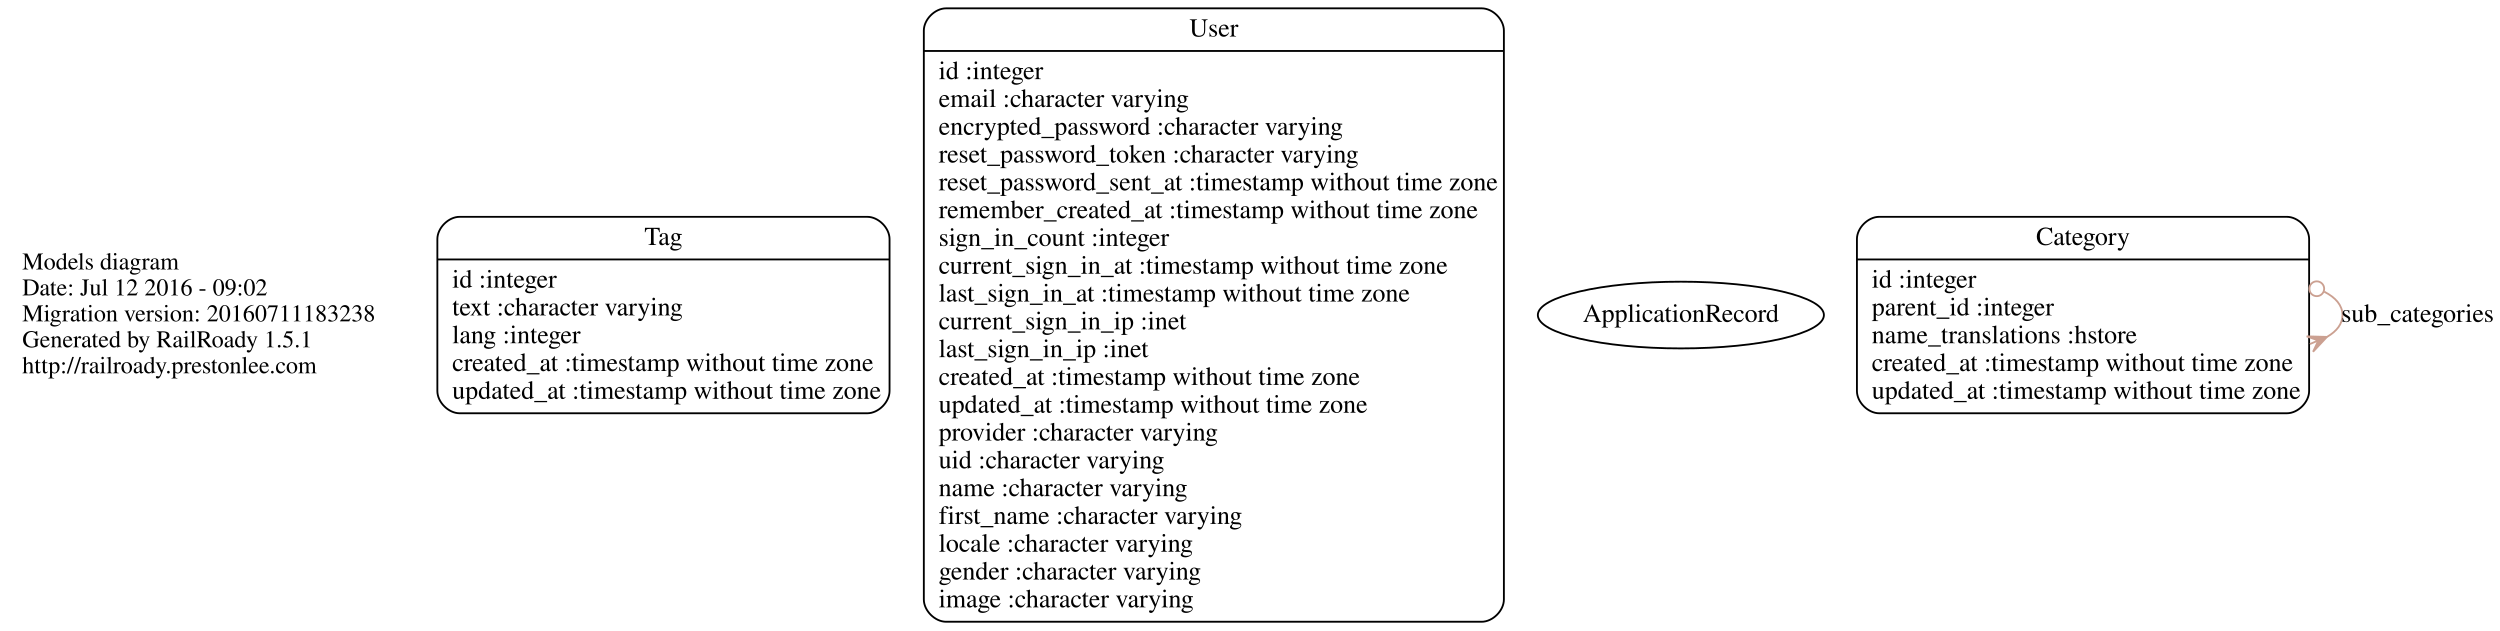
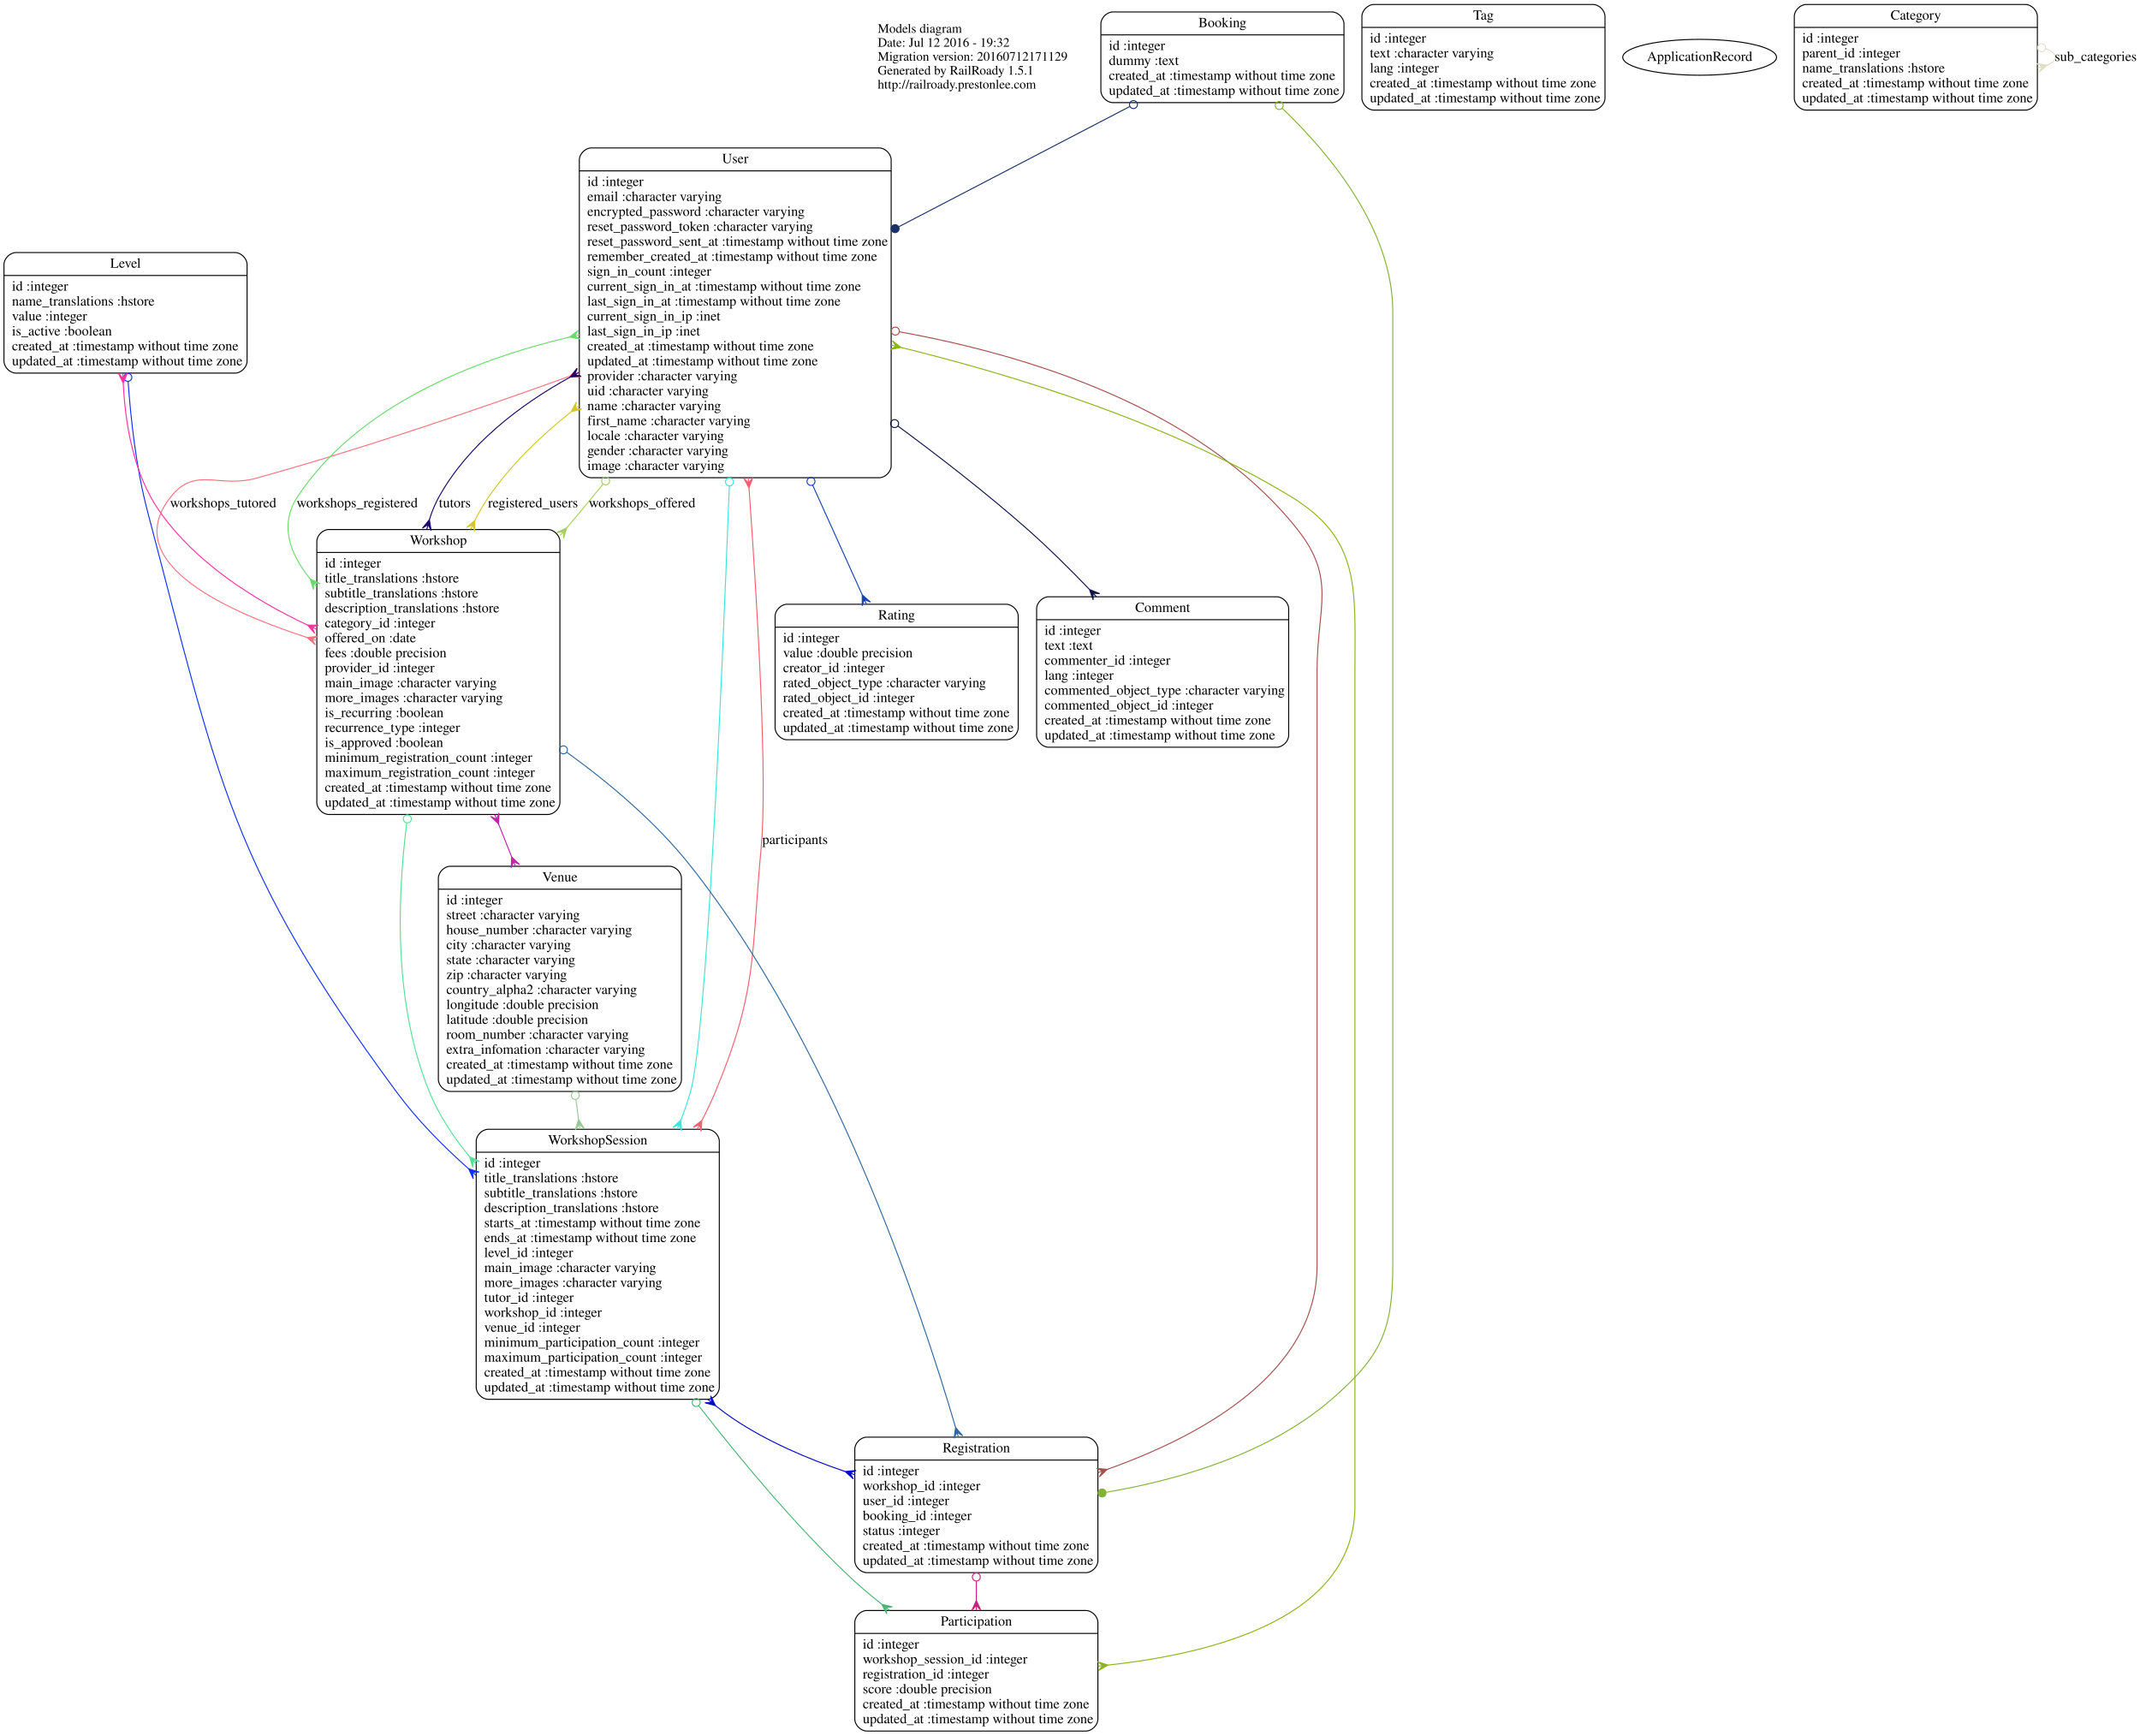
- <svg xmlns="http://www.w3.org/2000/svg" width="1349pt" height="340pt" viewBox="0.00 0.00 1349.00 340.00">
-   <g id="graph0" class="graph" transform="scale(1 1) rotate(0) translate(4 336)">
-     <polygon fill="none" stroke="none" points="-4,4 -4,-336 1345,-336 1345,4 -4,4" />
+ <svg xmlns="http://www.w3.org/2000/svg" width="2148pt" height="1742pt" viewBox="0.00 0.00 2148.00 1742.00">
+   <g id="graph0" class="graph" transform="scale(1 1) rotate(0) translate(4 1738)">
+     <polygon fill="none" stroke="none" points="-4,4 -4,-1738 2144,-1738 2144,4 -4,4" />
    <g id="node1" class="node">
-       <text text-anchor="start" x="8" y="-190.6" font-family="Times,serif" font-size="13.00">Models diagram</text>
-       <text text-anchor="start" x="8" y="-176.6" font-family="Times,serif" font-size="13.00">Date: Jul 12 2016 - 09:02</text>
-       <text text-anchor="start" x="8" y="-162.6" font-family="Times,serif" font-size="13.00">Migration version: 20160711183238</text>
-       <text text-anchor="start" x="8" y="-148.6" font-family="Times,serif" font-size="13.00">Generated by RailRoady 1.5.1</text>
-       <text text-anchor="start" x="8" y="-134.6" font-family="Times,serif" font-size="13.00">http://railroady.prestonlee.com</text>
+       <text text-anchor="start" x="877" y="-1705.1" font-family="Times,serif" font-size="13.00">Models diagram</text>
+       <text text-anchor="start" x="877" y="-1691.1" font-family="Times,serif" font-size="13.00">Date: Jul 12 2016 - 19:32</text>
+       <text text-anchor="start" x="877" y="-1677.1" font-family="Times,serif" font-size="13.00">Migration version: 20160712171129</text>
+       <text text-anchor="start" x="877" y="-1663.1" font-family="Times,serif" font-size="13.00">Generated by RailRoady 1.5.1</text>
+       <text text-anchor="start" x="877" y="-1649.1" font-family="Times,serif" font-size="13.00">http://railroady.prestonlee.com</text>
    </g>
    <g id="node2" class="node">
-       <path fill="none" stroke="black" d="M244,-113C244,-113 464,-113 464,-113 470,-113 476,-119 476,-125 476,-125 476,-207 476,-207 476,-213 470,-219 464,-219 464,-219 244,-219 244,-219 238,-219 232,-213 232,-207 232,-207 232,-125 232,-125 232,-119 238,-113 244,-113" />
-       <text text-anchor="middle" x="354" y="-203.8" font-family="Times,serif" font-size="14.00">Tag</text>
-       <polyline fill="none" stroke="black" points="232,-196 476,-196 " />
-       <text text-anchor="start" x="240" y="-180.8" font-family="Times,serif" font-size="14.00">id :integer</text>
-       <text text-anchor="start" x="240" y="-165.8" font-family="Times,serif" font-size="14.00">text :character varying</text>
-       <text text-anchor="start" x="240" y="-150.8" font-family="Times,serif" font-size="14.00">lang :integer</text>
-       <text text-anchor="start" x="240" y="-135.8" font-family="Times,serif" font-size="14.00">created_at :timestamp without time zone</text>
-       <text text-anchor="start" x="240" y="-120.8" font-family="Times,serif" font-size="14.00">updated_at :timestamp without time zone</text>
+       <path fill="none" stroke="black" d="M866,-159.5C866,-159.5 1086,-159.5 1086,-159.5 1092,-159.5 1098,-165.5 1098,-171.5 1098,-171.5 1098,-283.5 1098,-283.5 1098,-289.5 1092,-295.5 1086,-295.5 1086,-295.5 866,-295.5 866,-295.5 860,-295.5 854,-289.5 854,-283.5 854,-283.5 854,-171.5 854,-171.5 854,-165.5 860,-159.5 866,-159.5" />
+       <text text-anchor="middle" x="976" y="-280.3" font-family="Times,serif" font-size="14.00">Registration</text>
+       <polyline fill="none" stroke="black" points="854,-272.5 1098,-272.5 " />
+       <text text-anchor="start" x="862" y="-257.3" font-family="Times,serif" font-size="14.00">id :integer</text>
+       <text text-anchor="start" x="862" y="-242.3" font-family="Times,serif" font-size="14.00">workshop_id :integer</text>
+       <text text-anchor="start" x="862" y="-227.3" font-family="Times,serif" font-size="14.00">user_id :integer</text>
+       <text text-anchor="start" x="862" y="-212.3" font-family="Times,serif" font-size="14.00">booking_id :integer</text>
+       <text text-anchor="start" x="862" y="-197.3" font-family="Times,serif" font-size="14.00">status :integer</text>
+       <text text-anchor="start" x="862" y="-182.3" font-family="Times,serif" font-size="14.00">created_at :timestamp without time zone</text>
+       <text text-anchor="start" x="862" y="-167.3" font-family="Times,serif" font-size="14.00">updated_at :timestamp without time zone</text>
+     </g>
+     <g id="node6" class="node">
+       <path fill="none" stroke="black" d="M866,-0.5C866,-0.5 1086,-0.5 1086,-0.5 1092,-0.5 1098,-6.5 1098,-12.5 1098,-12.5 1098,-109.5 1098,-109.5 1098,-115.5 1092,-121.5 1086,-121.5 1086,-121.5 866,-121.5 866,-121.5 860,-121.5 854,-115.5 854,-109.5 854,-109.5 854,-12.5 854,-12.5 854,-6.5 860,-0.5 866,-0.5" />
+       <text text-anchor="middle" x="976" y="-106.3" font-family="Times,serif" font-size="14.00">Participation</text>
+       <polyline fill="none" stroke="black" points="854,-98.5 1098,-98.5 " />
+       <text text-anchor="start" x="862" y="-83.3" font-family="Times,serif" font-size="14.00">id :integer</text>
+       <text text-anchor="start" x="862" y="-68.3" font-family="Times,serif" font-size="14.00">workshop_session_id :integer</text>
+       <text text-anchor="start" x="862" y="-53.3" font-family="Times,serif" font-size="14.00">registration_id :integer</text>
+       <text text-anchor="start" x="862" y="-38.3" font-family="Times,serif" font-size="14.00">score :double precision</text>
+       <text text-anchor="start" x="862" y="-23.3" font-family="Times,serif" font-size="14.00">created_at :timestamp without time zone</text>
+       <text text-anchor="start" x="862" y="-8.3" font-family="Times,serif" font-size="14.00">updated_at :timestamp without time zone</text>
+     </g>
+     <g id="edge1" class="edge">
+       <path fill="none" stroke="#c4247b" d="M976,-150.91C976,-144.619 976,-138.276 976,-132.028" />
+       <ellipse fill="none" stroke="#c4247b" cx="976" cy="-155.117" rx="4" ry="4" />
+       <polygon fill="#c4247b" stroke="#c4247b" points="976,-131.632 980.5,-121.632 976,-126.632 976,-121.632 976,-121.632 976,-121.632 976,-126.632 971.5,-121.632 976,-131.632 976,-131.632" />
    </g>
    <g id="node3" class="node">
-       <path fill="none" stroke="black" d="M506.5,-0.5C506.5,-0.5 795.5,-0.5 795.5,-0.5 801.5,-0.5 807.5,-6.5 807.5,-12.5 807.5,-12.5 807.5,-319.5 807.5,-319.5 807.5,-325.5 801.5,-331.5 795.5,-331.5 795.5,-331.5 506.5,-331.5 506.5,-331.5 500.5,-331.5 494.5,-325.5 494.5,-319.5 494.5,-319.5 494.5,-12.5 494.5,-12.5 494.5,-6.5 500.5,-0.5 506.5,-0.5" />
-       <text text-anchor="middle" x="651" y="-316.3" font-family="Times,serif" font-size="14.00">User</text>
-       <polyline fill="none" stroke="black" points="494.5,-308.5 807.5,-308.5 " />
-       <text text-anchor="start" x="502.5" y="-293.3" font-family="Times,serif" font-size="14.00">id :integer</text>
-       <text text-anchor="start" x="502.5" y="-278.3" font-family="Times,serif" font-size="14.00">email :character varying</text>
-       <text text-anchor="start" x="502.5" y="-263.3" font-family="Times,serif" font-size="14.00">encrypted_password :character varying</text>
-       <text text-anchor="start" x="502.5" y="-248.3" font-family="Times,serif" font-size="14.00">reset_password_token :character varying</text>
-       <text text-anchor="start" x="502.5" y="-233.3" font-family="Times,serif" font-size="14.00">reset_password_sent_at :timestamp without time zone</text>
-       <text text-anchor="start" x="502.5" y="-218.3" font-family="Times,serif" font-size="14.00">remember_created_at :timestamp without time zone</text>
-       <text text-anchor="start" x="502.5" y="-203.3" font-family="Times,serif" font-size="14.00">sign_in_count :integer</text>
-       <text text-anchor="start" x="502.5" y="-188.3" font-family="Times,serif" font-size="14.00">current_sign_in_at :timestamp without time zone</text>
-       <text text-anchor="start" x="502.5" y="-173.3" font-family="Times,serif" font-size="14.00">last_sign_in_at :timestamp without time zone</text>
-       <text text-anchor="start" x="502.5" y="-158.3" font-family="Times,serif" font-size="14.00">current_sign_in_ip :inet</text>
-       <text text-anchor="start" x="502.5" y="-143.3" font-family="Times,serif" font-size="14.00">last_sign_in_ip :inet</text>
-       <text text-anchor="start" x="502.5" y="-128.3" font-family="Times,serif" font-size="14.00">created_at :timestamp without time zone</text>
-       <text text-anchor="start" x="502.5" y="-113.3" font-family="Times,serif" font-size="14.00">updated_at :timestamp without time zone</text>
-       <text text-anchor="start" x="502.5" y="-98.3" font-family="Times,serif" font-size="14.00">provider :character varying</text>
-       <text text-anchor="start" x="502.5" y="-83.3" font-family="Times,serif" font-size="14.00">uid :character varying</text>
-       <text text-anchor="start" x="502.5" y="-68.3" font-family="Times,serif" font-size="14.00">name :character varying</text>
-       <text text-anchor="start" x="502.5" y="-53.3" font-family="Times,serif" font-size="14.00">first_name :character varying</text>
-       <text text-anchor="start" x="502.5" y="-38.3" font-family="Times,serif" font-size="14.00">locale :character varying</text>
-       <text text-anchor="start" x="502.5" y="-23.3" font-family="Times,serif" font-size="14.00">gender :character varying</text>
-       <text text-anchor="start" x="502.5" y="-8.3" font-family="Times,serif" font-size="14.00">image :character varying</text>
+       <path fill="none" stroke="black" d="M12,-1363.5C12,-1363.5 232,-1363.5 232,-1363.5 238,-1363.5 244,-1369.5 244,-1375.5 244,-1375.5 244,-1472.5 244,-1472.5 244,-1478.5 238,-1484.5 232,-1484.5 232,-1484.5 12,-1484.5 12,-1484.5 6,-1484.5 0,-1478.5 0,-1472.5 0,-1472.5 0,-1375.5 0,-1375.5 0,-1369.5 6,-1363.5 12,-1363.5" />
+       <text text-anchor="middle" x="122" y="-1469.3" font-family="Times,serif" font-size="14.00">Level</text>
+       <polyline fill="none" stroke="black" points="0,-1461.5 244,-1461.5 " />
+       <text text-anchor="start" x="8" y="-1446.3" font-family="Times,serif" font-size="14.00">id :integer</text>
+       <text text-anchor="start" x="8" y="-1431.3" font-family="Times,serif" font-size="14.00">name_translations :hstore</text>
+       <text text-anchor="start" x="8" y="-1416.3" font-family="Times,serif" font-size="14.00">value :integer</text>
+       <text text-anchor="start" x="8" y="-1401.3" font-family="Times,serif" font-size="14.00">is_active :boolean</text>
+       <text text-anchor="start" x="8" y="-1386.3" font-family="Times,serif" font-size="14.00">created_at :timestamp without time zone</text>
+       <text text-anchor="start" x="8" y="-1371.3" font-family="Times,serif" font-size="14.00">updated_at :timestamp without time zone</text>
+     </g>
+     <g id="node8" class="node">
+       <path fill="none" stroke="black" d="M486,-333.5C486,-333.5 706,-333.5 706,-333.5 712,-333.5 718,-339.5 718,-345.5 718,-345.5 718,-592.5 718,-592.5 718,-598.5 712,-604.5 706,-604.5 706,-604.5 486,-604.5 486,-604.5 480,-604.5 474,-598.5 474,-592.5 474,-592.5 474,-345.5 474,-345.5 474,-339.5 480,-333.5 486,-333.5" />
+       <text text-anchor="middle" x="596" y="-589.3" font-family="Times,serif" font-size="14.00">WorkshopSession</text>
+       <polyline fill="none" stroke="black" points="474,-581.5 718,-581.5 " />
+       <text text-anchor="start" x="482" y="-566.3" font-family="Times,serif" font-size="14.00">id :integer</text>
+       <text text-anchor="start" x="482" y="-551.3" font-family="Times,serif" font-size="14.00">title_translations :hstore</text>
+       <text text-anchor="start" x="482" y="-536.3" font-family="Times,serif" font-size="14.00">subtitle_translations :hstore</text>
+       <text text-anchor="start" x="482" y="-521.3" font-family="Times,serif" font-size="14.00">description_translations :hstore</text>
+       <text text-anchor="start" x="482" y="-506.3" font-family="Times,serif" font-size="14.00">starts_at :timestamp without time zone</text>
+       <text text-anchor="start" x="482" y="-491.3" font-family="Times,serif" font-size="14.00">ends_at :timestamp without time zone</text>
+       <text text-anchor="start" x="482" y="-476.3" font-family="Times,serif" font-size="14.00">level_id :integer</text>
+       <text text-anchor="start" x="482" y="-461.3" font-family="Times,serif" font-size="14.00">main_image :character varying</text>
+       <text text-anchor="start" x="482" y="-446.3" font-family="Times,serif" font-size="14.00">more_images :character varying</text>
+       <text text-anchor="start" x="482" y="-431.3" font-family="Times,serif" font-size="14.00">tutor_id :integer</text>
+       <text text-anchor="start" x="482" y="-416.3" font-family="Times,serif" font-size="14.00">workshop_id :integer</text>
+       <text text-anchor="start" x="482" y="-401.3" font-family="Times,serif" font-size="14.00">venue_id :integer</text>
+       <text text-anchor="start" x="482" y="-386.3" font-family="Times,serif" font-size="14.00">minimum_participation_count :integer</text>
+       <text text-anchor="start" x="482" y="-371.3" font-family="Times,serif" font-size="14.00">maximum_participation_count :integer</text>
+       <text text-anchor="start" x="482" y="-356.3" font-family="Times,serif" font-size="14.00">created_at :timestamp without time zone</text>
+       <text text-anchor="start" x="482" y="-341.3" font-family="Times,serif" font-size="14.00">updated_at :timestamp without time zone</text>
+     </g>
+     <g id="edge2" class="edge">
+       <path fill="none" stroke="#102ff7" d="M124.598,-1355.17C127.299,-1316.51 132.801,-1267.46 144,-1225 215.9,-952.393 226.705,-868.928 394,-642 414.399,-614.33 440.072,-588.175 466.211,-565.003" />
+       <ellipse fill="none" stroke="#102ff7" cx="124.327" cy="-1359.26" rx="4" ry="4" />
+       <polygon fill="#102ff7" stroke="#102ff7" points="466.431,-564.811 476.922,-561.618 470.195,-561.52 473.96,-558.23 473.96,-558.23 473.96,-558.23 470.195,-561.52 470.999,-554.842 466.431,-564.811 466.431,-564.811" />
+     </g>
+     <g id="node11" class="node">
+       <path fill="none" stroke="black" d="M326,-920.5C326,-920.5 546,-920.5 546,-920.5 552,-920.5 558,-926.5 558,-932.5 558,-932.5 558,-1194.5 558,-1194.5 558,-1200.5 552,-1206.5 546,-1206.5 546,-1206.5 326,-1206.5 326,-1206.5 320,-1206.5 314,-1200.5 314,-1194.5 314,-1194.5 314,-932.5 314,-932.5 314,-926.5 320,-920.5 326,-920.5" />
+       <text text-anchor="middle" x="436" y="-1191.3" font-family="Times,serif" font-size="14.00">Workshop</text>
+       <polyline fill="none" stroke="black" points="314,-1183.5 558,-1183.5 " />
+       <text text-anchor="start" x="322" y="-1168.3" font-family="Times,serif" font-size="14.00">id :integer</text>
+       <text text-anchor="start" x="322" y="-1153.3" font-family="Times,serif" font-size="14.00">title_translations :hstore</text>
+       <text text-anchor="start" x="322" y="-1138.3" font-family="Times,serif" font-size="14.00">subtitle_translations :hstore</text>
+       <text text-anchor="start" x="322" y="-1123.3" font-family="Times,serif" font-size="14.00">description_translations :hstore</text>
+       <text text-anchor="start" x="322" y="-1108.3" font-family="Times,serif" font-size="14.00">category_id :integer</text>
+       <text text-anchor="start" x="322" y="-1093.3" font-family="Times,serif" font-size="14.00">offered_on :date</text>
+       <text text-anchor="start" x="322" y="-1078.3" font-family="Times,serif" font-size="14.00">fees :double precision</text>
+       <text text-anchor="start" x="322" y="-1063.3" font-family="Times,serif" font-size="14.00">provider_id :integer</text>
+       <text text-anchor="start" x="322" y="-1048.3" font-family="Times,serif" font-size="14.00">main_image :character varying</text>
+       <text text-anchor="start" x="322" y="-1033.3" font-family="Times,serif" font-size="14.00">more_images :character varying</text>
+       <text text-anchor="start" x="322" y="-1018.3" font-family="Times,serif" font-size="14.00">is_recurring :boolean</text>
+       <text text-anchor="start" x="322" y="-1003.3" font-family="Times,serif" font-size="14.00">recurrence_type :integer</text>
+       <text text-anchor="start" x="322" y="-988.3" font-family="Times,serif" font-size="14.00">is_approved :boolean</text>
+       <text text-anchor="start" x="322" y="-973.3" font-family="Times,serif" font-size="14.00">minimum_registration_count :integer</text>
+       <text text-anchor="start" x="322" y="-958.3" font-family="Times,serif" font-size="14.00">maximum_registration_count :integer</text>
+       <text text-anchor="start" x="322" y="-943.3" font-family="Times,serif" font-size="14.00">created_at :timestamp without time zone</text>
+       <text text-anchor="start" x="322" y="-928.3" font-family="Times,serif" font-size="14.00">updated_at :timestamp without time zone</text>
+     </g>
+     <g id="edge3" class="edge">
+       <path fill="none" stroke="#fb31a1" d="M119.72,-1353.31C121.659,-1312.63 130.022,-1262.15 156,-1225 192.042,-1173.45 250.314,-1136.25 304.39,-1110.73" />
+       <polygon fill="#fb31a1" stroke="#fb31a1" points="119.716,-1353.44 114.862,-1363.27 119.538,-1358.43 119.359,-1363.43 119.359,-1363.43 119.359,-1363.43 119.538,-1358.43 123.856,-1363.59 119.716,-1353.44 119.716,-1353.44" />
+       <polygon fill="#fb31a1" stroke="#fb31a1" points="304.65,-1110.61 315.615,-1110.5 309.189,-1108.51 313.728,-1106.41 313.728,-1106.41 313.728,-1106.41 309.189,-1108.51 311.841,-1102.33 304.65,-1110.61 304.65,-1110.61" />
    </g>
    <g id="node4" class="node">
-       <ellipse fill="none" stroke="black" cx="903" cy="-166" rx="77.187" ry="18" />
-       <text text-anchor="middle" x="903" y="-162.3" font-family="Times,serif" font-size="14.00">ApplicationRecord</text>
+       <path fill="none" stroke="black" d="M1113,-1635C1113,-1635 1333,-1635 1333,-1635 1339,-1635 1345,-1641 1345,-1647 1345,-1647 1345,-1714 1345,-1714 1345,-1720 1339,-1726 1333,-1726 1333,-1726 1113,-1726 1113,-1726 1107,-1726 1101,-1720 1101,-1714 1101,-1714 1101,-1647 1101,-1647 1101,-1641 1107,-1635 1113,-1635" />
+       <text text-anchor="middle" x="1223" y="-1710.8" font-family="Times,serif" font-size="14.00">Booking</text>
+       <polyline fill="none" stroke="black" points="1101,-1703 1345,-1703 " />
+       <text text-anchor="start" x="1109" y="-1687.8" font-family="Times,serif" font-size="14.00">id :integer</text>
+       <text text-anchor="start" x="1109" y="-1672.8" font-family="Times,serif" font-size="14.00">dummy :text</text>
+       <text text-anchor="start" x="1109" y="-1657.8" font-family="Times,serif" font-size="14.00">created_at :timestamp without time zone</text>
+       <text text-anchor="start" x="1109" y="-1642.8" font-family="Times,serif" font-size="14.00">updated_at :timestamp without time zone</text>
+     </g>
+     <g id="edge4" class="edge">
+       <path fill="none" stroke="#82b333" d="M1283.05,-1629.3C1332.32,-1582.18 1394,-1506.84 1394,-1425 1394,-1425 1394,-1425 1394,-468 1394,-401.975 1381.95,-376.182 1332,-333 1269.35,-278.838 1179.84,-252.721 1106.25,-240.14" />
+       <ellipse fill="none" stroke="#82b333" cx="1280.02" cy="-1632.16" rx="4" ry="4" />
+       <ellipse fill="#82b333" stroke="#82b333" cx="1102.22" cy="-239.472" rx="4" ry="4" />
+     </g>
+     <g id="node7" class="node">
+       <path fill="none" stroke="black" d="M589.5,-1258.5C589.5,-1258.5 878.5,-1258.5 878.5,-1258.5 884.5,-1258.5 890.5,-1264.5 890.5,-1270.5 890.5,-1270.5 890.5,-1577.5 890.5,-1577.5 890.5,-1583.5 884.5,-1589.5 878.5,-1589.5 878.5,-1589.5 589.5,-1589.5 589.5,-1589.5 583.5,-1589.5 577.5,-1583.5 577.5,-1577.5 577.5,-1577.5 577.5,-1270.5 577.5,-1270.5 577.5,-1264.5 583.5,-1258.5 589.5,-1258.5" />
+       <text text-anchor="middle" x="734" y="-1574.3" font-family="Times,serif" font-size="14.00">User</text>
+       <polyline fill="none" stroke="black" points="577.5,-1566.5 890.5,-1566.5 " />
+       <text text-anchor="start" x="585.5" y="-1551.3" font-family="Times,serif" font-size="14.00">id :integer</text>
+       <text text-anchor="start" x="585.5" y="-1536.3" font-family="Times,serif" font-size="14.00">email :character varying</text>
+       <text text-anchor="start" x="585.5" y="-1521.3" font-family="Times,serif" font-size="14.00">encrypted_password :character varying</text>
+       <text text-anchor="start" x="585.5" y="-1506.3" font-family="Times,serif" font-size="14.00">reset_password_token :character varying</text>
+       <text text-anchor="start" x="585.5" y="-1491.3" font-family="Times,serif" font-size="14.00">reset_password_sent_at :timestamp without time zone</text>
+       <text text-anchor="start" x="585.5" y="-1476.3" font-family="Times,serif" font-size="14.00">remember_created_at :timestamp without time zone</text>
+       <text text-anchor="start" x="585.5" y="-1461.3" font-family="Times,serif" font-size="14.00">sign_in_count :integer</text>
+       <text text-anchor="start" x="585.5" y="-1446.3" font-family="Times,serif" font-size="14.00">current_sign_in_at :timestamp without time zone</text>
+       <text text-anchor="start" x="585.5" y="-1431.3" font-family="Times,serif" font-size="14.00">last_sign_in_at :timestamp without time zone</text>
+       <text text-anchor="start" x="585.5" y="-1416.3" font-family="Times,serif" font-size="14.00">current_sign_in_ip :inet</text>
+       <text text-anchor="start" x="585.5" y="-1401.3" font-family="Times,serif" font-size="14.00">last_sign_in_ip :inet</text>
+       <text text-anchor="start" x="585.5" y="-1386.3" font-family="Times,serif" font-size="14.00">created_at :timestamp without time zone</text>
+       <text text-anchor="start" x="585.5" y="-1371.3" font-family="Times,serif" font-size="14.00">updated_at :timestamp without time zone</text>
+       <text text-anchor="start" x="585.5" y="-1356.3" font-family="Times,serif" font-size="14.00">provider :character varying</text>
+       <text text-anchor="start" x="585.5" y="-1341.3" font-family="Times,serif" font-size="14.00">uid :character varying</text>
+       <text text-anchor="start" x="585.5" y="-1326.3" font-family="Times,serif" font-size="14.00">name :character varying</text>
+       <text text-anchor="start" x="585.5" y="-1311.3" font-family="Times,serif" font-size="14.00">first_name :character varying</text>
+       <text text-anchor="start" x="585.5" y="-1296.3" font-family="Times,serif" font-size="14.00">locale :character varying</text>
+       <text text-anchor="start" x="585.5" y="-1281.3" font-family="Times,serif" font-size="14.00">gender :character varying</text>
+       <text text-anchor="start" x="585.5" y="-1266.3" font-family="Times,serif" font-size="14.00">image :character varying</text>
+     </g>
+     <g id="edge5" class="edge">
+       <path fill="none" stroke="#193169" d="M1129.99,-1631.09C1064.66,-1597.09 975.501,-1550.69 898.328,-1510.52" />
+       <ellipse fill="none" stroke="#193169" cx="1133.71" cy="-1633.03" rx="4" ry="4" />
+       <ellipse fill="#193169" stroke="#193169" cx="894.447" cy="-1508.5" rx="4" ry="4" />
    </g>
    <g id="node5" class="node">
-       <path fill="none" stroke="black" d="M1010,-113C1010,-113 1230,-113 1230,-113 1236,-113 1242,-119 1242,-125 1242,-125 1242,-207 1242,-207 1242,-213 1236,-219 1230,-219 1230,-219 1010,-219 1010,-219 1004,-219 998,-213 998,-207 998,-207 998,-125 998,-125 998,-119 1004,-113 1010,-113" />
-       <text text-anchor="middle" x="1120" y="-203.8" font-family="Times,serif" font-size="14.00">Category</text>
-       <polyline fill="none" stroke="black" points="998,-196 1242,-196 " />
-       <text text-anchor="start" x="1006" y="-180.8" font-family="Times,serif" font-size="14.00">id :integer</text>
-       <text text-anchor="start" x="1006" y="-165.8" font-family="Times,serif" font-size="14.00">parent_id :integer</text>
-       <text text-anchor="start" x="1006" y="-150.8" font-family="Times,serif" font-size="14.00">name_translations :hstore</text>
-       <text text-anchor="start" x="1006" y="-135.8" font-family="Times,serif" font-size="14.00">created_at :timestamp without time zone</text>
-       <text text-anchor="start" x="1006" y="-120.8" font-family="Times,serif" font-size="14.00">updated_at :timestamp without time zone</text>
-     </g>
-     <g id="edge1" class="edge">
-       <path fill="none" stroke="#cba091" d="M1250.12,-178.621C1256.34,-175.452 1260,-171.245 1260,-166 1260,-161.201 1256.94,-157.271 1251.65,-154.21" />
-       <ellipse fill="none" stroke="#cba091" cx="1246.12" cy="-180.19" rx="4" ry="4" />
-       <polygon fill="#cba091" stroke="#cba091" points="1251.63,-154.202 1244.13,-146.195 1247.01,-152.275 1242.4,-150.348 1242.4,-150.348 1242.4,-150.348 1247.01,-152.275 1240.67,-154.5 1251.63,-154.202 1251.63,-154.202" />
-       <text text-anchor="middle" x="1300.5" y="-162.3" font-family="Times,serif" font-size="14.00">sub_categories</text>
+       <path fill="none" stroke="black" d="M1375,-1627.5C1375,-1627.5 1595,-1627.5 1595,-1627.5 1601,-1627.5 1607,-1633.5 1607,-1639.5 1607,-1639.5 1607,-1721.5 1607,-1721.5 1607,-1727.5 1601,-1733.5 1595,-1733.5 1595,-1733.5 1375,-1733.5 1375,-1733.5 1369,-1733.5 1363,-1727.5 1363,-1721.5 1363,-1721.5 1363,-1639.5 1363,-1639.5 1363,-1633.5 1369,-1627.5 1375,-1627.5" />
+       <text text-anchor="middle" x="1485" y="-1718.3" font-family="Times,serif" font-size="14.00">Tag</text>
+       <polyline fill="none" stroke="black" points="1363,-1710.5 1607,-1710.5 " />
+       <text text-anchor="start" x="1371" y="-1695.3" font-family="Times,serif" font-size="14.00">id :integer</text>
+       <text text-anchor="start" x="1371" y="-1680.3" font-family="Times,serif" font-size="14.00">text :character varying</text>
+       <text text-anchor="start" x="1371" y="-1665.3" font-family="Times,serif" font-size="14.00">lang :integer</text>
+       <text text-anchor="start" x="1371" y="-1650.3" font-family="Times,serif" font-size="14.00">created_at :timestamp without time zone</text>
+       <text text-anchor="start" x="1371" y="-1635.3" font-family="Times,serif" font-size="14.00">updated_at :timestamp without time zone</text>
+     </g>
+     <g id="edge11" class="edge">
+       <path fill="none" stroke="#a54f4c" d="M898.778,-1404.95C1027.9,-1381.66 1201.35,-1328.44 1298,-1207 1337.83,-1156.96 1318,-1128.45 1318,-1064.5 1318,-1064.5 1318,-1064.5 1318,-468 1318,-360.845 1203.96,-297.583 1107.59,-263.252" />
+       <ellipse fill="none" stroke="#a54f4c" cx="894.666" cy="-1405.67" rx="4" ry="4" />
+       <polygon fill="#a54f4c" stroke="#a54f4c" points="1107.46,-263.209 1099.5,-255.668 1102.74,-261.564 1098.02,-259.918 1098.02,-259.918 1098.02,-259.918 1102.74,-261.564 1096.54,-264.167 1107.46,-263.209 1107.46,-263.209" />
+     </g>
+     <g id="edge13" class="edge">
+       <path fill="none" stroke="#8bb417" d="M900.648,-1389.19C1015.97,-1360.93 1169.87,-1313.26 1291,-1240 1362.17,-1196.95 1356,-1147.68 1356,-1064.5 1356,-1064.5 1356,-1064.5 1356,-226.5 1356,-115.571 1217.94,-78.603 1108.25,-66.737" />
+       <polygon fill="#8bb417" stroke="#8bb417" points="900.382,-1389.26 889.603,-1387.24 895.523,-1390.44 890.664,-1391.61 890.664,-1391.61 890.664,-1391.61 895.523,-1390.44 891.725,-1395.99 900.382,-1389.26 900.382,-1389.26" />
+       <polygon fill="#8bb417" stroke="#8bb417" points="1108.01,-66.713 1098.52,-61.221 1103.04,-66.206 1098.06,-65.698 1098.06,-65.698 1098.06,-65.698 1103.04,-66.206 1097.61,-70.175 1108.01,-66.713 1108.01,-66.713" />
+     </g>
+     <g id="edge9" class="edge">
+       <path fill="none" stroke="#3ce5d9" d="M728.024,-1250.12C720.063,-1037.81 705.101,-698.717 689,-642 686.385,-632.79 683.218,-623.522 679.652,-614.32" />
+       <ellipse fill="none" stroke="#3ce5d9" cx="728.178" cy="-1254.25" rx="4" ry="4" />
+       <polygon fill="#3ce5d9" stroke="#3ce5d9" points="679.536,-614.034 679.97,-603.077 677.667,-609.397 675.797,-604.759 675.797,-604.759 675.797,-604.759 677.667,-609.397 671.623,-606.442 679.536,-614.034 679.536,-614.034" />
+     </g>
+     <g id="node10" class="node">
+       <path fill="none" stroke="black" d="M786,-995.5C786,-995.5 1006,-995.5 1006,-995.5 1012,-995.5 1018,-1001.5 1018,-1007.5 1018,-1007.5 1018,-1119.5 1018,-1119.5 1018,-1125.5 1012,-1131.5 1006,-1131.5 1006,-1131.5 786,-1131.5 786,-1131.5 780,-1131.5 774,-1125.5 774,-1119.5 774,-1119.5 774,-1007.5 774,-1007.5 774,-1001.5 780,-995.5 786,-995.5" />
+       <text text-anchor="middle" x="896" y="-1116.3" font-family="Times,serif" font-size="14.00">Rating</text>
+       <polyline fill="none" stroke="black" points="774,-1108.5 1018,-1108.5 " />
+       <text text-anchor="start" x="782" y="-1093.3" font-family="Times,serif" font-size="14.00">id :integer</text>
+       <text text-anchor="start" x="782" y="-1078.3" font-family="Times,serif" font-size="14.00">value :double precision</text>
+       <text text-anchor="start" x="782" y="-1063.3" font-family="Times,serif" font-size="14.00">creator_id :integer</text>
+       <text text-anchor="start" x="782" y="-1048.3" font-family="Times,serif" font-size="14.00">rated_object_type :character varying</text>
+       <text text-anchor="start" x="782" y="-1033.3" font-family="Times,serif" font-size="14.00">rated_object_id :integer</text>
+       <text text-anchor="start" x="782" y="-1018.3" font-family="Times,serif" font-size="14.00">created_at :timestamp without time zone</text>
+       <text text-anchor="start" x="782" y="-1003.3" font-family="Times,serif" font-size="14.00">updated_at :timestamp without time zone</text>
+     </g>
+     <g id="edge6" class="edge">
+       <path fill="none" stroke="#1641b1" d="M811.682,-1251.09C829.112,-1212.52 846.746,-1173.5 861.351,-1141.18" />
+       <ellipse fill="none" stroke="#1641b1" cx="810.009" cy="-1254.79" rx="4" ry="4" />
+       <polygon fill="#1641b1" stroke="#1641b1" points="861.466,-1140.92 869.685,-1133.66 863.525,-1136.37 865.584,-1131.81 865.584,-1131.81 865.584,-1131.81 863.525,-1136.37 861.483,-1129.96 861.466,-1140.92 861.466,-1140.92" />
+     </g>
+     <g id="edge8" class="edge">
+       <path fill="none" stroke="#a6d05c" d="M601.268,-1252.02C593.791,-1242.83 586.334,-1233.78 579,-1225 574.394,-1219.49 569.672,-1213.9 564.878,-1208.27" />
+       <ellipse fill="none" stroke="#a6d05c" cx="603.925" cy="-1255.29" rx="4" ry="4" />
+       <polygon fill="#a6d05c" stroke="#a6d05c" points="564.799,-1208.18 561.719,-1197.65 561.549,-1204.38 558.299,-1200.58 558.299,-1200.58 558.299,-1200.58 561.549,-1204.38 554.879,-1203.5 564.799,-1208.18 564.799,-1208.18" />
+       <text text-anchor="middle" x="640.5" y="-1228.8" font-family="Times,serif" font-size="14.00">workshops_offered</text>
+     </g>
+     <g id="edge10" class="edge">
+       <path fill="none" stroke="#fb717e" d="M567.702,-1360.36C475.774,-1327.16 359.021,-1287.29 253,-1258 215.779,-1247.72 192.313,-1270 168,-1240 116.424,-1176.36 212.909,-1127.85 304.156,-1098.14" />
+       <polygon fill="#fb717e" stroke="#fb717e" points="567.964,-1360.46 575.835,-1368.09 572.665,-1362.16 577.367,-1363.86 577.367,-1363.86 577.367,-1363.86 572.665,-1362.16 578.899,-1359.63 567.964,-1360.46 567.964,-1360.46" />
+       <polygon fill="#fb717e" stroke="#fb717e" points="304.291,-1098.09 315.185,-1099.34 309.054,-1096.57 313.817,-1095.05 313.817,-1095.05 313.817,-1095.05 309.054,-1096.57 312.448,-1090.77 304.291,-1098.09 304.291,-1098.09" />
+       <text text-anchor="middle" x="220" y="-1228.8" font-family="Times,serif" font-size="14.00">workshops_tutored</text>
+     </g>
+     <g id="edge12" class="edge">
+       <path fill="none" stroke="#68db6d" d="M567.531,-1399.67C470.434,-1376.58 355.493,-1330.76 295,-1240 276.355,-1212.03 286.155,-1183.04 307.39,-1156.88" />
+       <polygon fill="#68db6d" stroke="#68db6d" points="567.726,-1399.72 576.454,-1406.35 572.598,-1400.84 577.469,-1401.97 577.469,-1401.97 577.469,-1401.97 572.598,-1400.84 578.484,-1397.59 567.726,-1399.72 567.726,-1399.72" />
+       <polygon fill="#68db6d" stroke="#68db6d" points="307.466,-1156.79 317.405,-1152.16 310.732,-1153 313.997,-1149.22 313.997,-1149.22 313.997,-1149.22 310.732,-1153 310.589,-1146.28 307.466,-1156.79 307.466,-1156.79" />
+       <text text-anchor="middle" x="354.5" y="-1228.8" font-family="Times,serif" font-size="14.00">workshops_registered</text>
+     </g>
+     <g id="node13" class="node">
+       <path fill="none" stroke="black" d="M1048.5,-988C1048.5,-988 1277.5,-988 1277.5,-988 1283.5,-988 1289.5,-994 1289.5,-1000 1289.5,-1000 1289.5,-1127 1289.5,-1127 1289.5,-1133 1283.5,-1139 1277.5,-1139 1277.5,-1139 1048.5,-1139 1048.5,-1139 1042.5,-1139 1036.5,-1133 1036.5,-1127 1036.5,-1127 1036.5,-1000 1036.5,-1000 1036.5,-994 1042.5,-988 1048.5,-988" />
+       <text text-anchor="middle" x="1163" y="-1123.8" font-family="Times,serif" font-size="14.00">Comment</text>
+       <polyline fill="none" stroke="black" points="1036.5,-1116 1289.5,-1116 " />
+       <text text-anchor="start" x="1044.5" y="-1100.8" font-family="Times,serif" font-size="14.00">id :integer</text>
+       <text text-anchor="start" x="1044.5" y="-1085.8" font-family="Times,serif" font-size="14.00">text :text</text>
+       <text text-anchor="start" x="1044.5" y="-1070.8" font-family="Times,serif" font-size="14.00">commenter_id :integer</text>
+       <text text-anchor="start" x="1044.5" y="-1055.8" font-family="Times,serif" font-size="14.00">lang :integer</text>
+       <text text-anchor="start" x="1044.5" y="-1040.8" font-family="Times,serif" font-size="14.00">commented_object_type :character varying</text>
+       <text text-anchor="start" x="1044.5" y="-1025.8" font-family="Times,serif" font-size="14.00">commented_object_id :integer</text>
+       <text text-anchor="start" x="1044.5" y="-1010.8" font-family="Times,serif" font-size="14.00">created_at :timestamp without time zone</text>
+       <text text-anchor="start" x="1044.5" y="-995.8" font-family="Times,serif" font-size="14.00">updated_at :timestamp without time zone</text>
+     </g>
+     <g id="edge7" class="edge">
+       <path fill="none" stroke="#0c1246" d="M897.385,-1310.29C940.701,-1278.35 986.624,-1242.56 1027,-1207 1048.14,-1188.38 1069.76,-1166.99 1089.36,-1146.53" />
+       <ellipse fill="none" stroke="#0c1246" cx="893.958" cy="-1312.81" rx="4" ry="4" />
+       <polygon fill="#0c1246" stroke="#0c1246" points="1089.59,-1146.29 1099.75,-1142.15 1093.04,-1142.67 1096.49,-1139.05 1096.49,-1139.05 1096.49,-1139.05 1093.04,-1142.67 1093.23,-1135.95 1089.59,-1146.29 1089.59,-1146.29" />
+     </g>
+     <g id="edge15" class="edge">
+       <path fill="none" stroke="#000ac6" d="M714.308,-327.017C720.093,-322.403 725.998,-318.038 732,-314 765.732,-291.306 806.139,-273.968 844.274,-261.036" />
+       <polygon fill="#000ac6" stroke="#000ac6" points="714.212,-327.097 703.633,-329.985 710.353,-330.277 706.495,-333.457 706.495,-333.457 706.495,-333.457 710.353,-330.277 709.358,-336.93 714.212,-327.097 714.212,-327.097" />
+       <polygon fill="#000ac6" stroke="#000ac6" points="844.422,-260.987 855.33,-262.115 849.169,-259.415 853.915,-257.843 853.915,-257.843 853.915,-257.843 849.169,-259.415 852.5,-253.571 844.422,-260.987 844.422,-260.987" />
+     </g>
+     <g id="edge14" class="edge">
+       <path fill="none" stroke="#4ab574" d="M697.248,-327.142C739.944,-271.987 791.997,-209.878 845,-159 856.053,-148.39 868.29,-137.929 880.716,-128.029" />
+       <ellipse fill="none" stroke="#4ab574" cx="694.796" cy="-330.32" rx="4" ry="4" />
+       <polygon fill="#4ab574" stroke="#4ab574" points="881.032,-127.782 891.677,-125.149 884.965,-124.695 888.899,-121.609 888.899,-121.609 888.899,-121.609 884.965,-124.695 886.121,-118.068 881.032,-127.782 881.032,-127.782" />
+     </g>
+     <g id="edge16" class="edge">
+       <path fill="none" stroke="#f2606f" d="M700.607,-613.577C705.531,-622.981 710.055,-632.495 714,-642 756.475,-744.326 749.734,-776.685 760,-887 766.295,-954.637 756.981,-1119.14 747.799,-1248.21" />
+       <polygon fill="#f2606f" stroke="#f2606f" points="700.512,-613.402 699.729,-602.464 698.14,-609 695.768,-604.599 695.768,-604.599 695.768,-604.599 698.14,-609 691.807,-606.733 700.512,-613.402 700.512,-613.402" />
+       <polygon fill="#f2606f" stroke="#f2606f" points="747.797,-1248.24 742.594,-1257.9 747.44,-1253.23 747.082,-1258.22 747.082,-1258.22 747.082,-1258.22 747.44,-1253.23 751.571,-1258.54 747.797,-1248.24 747.797,-1248.24" />
+       <text text-anchor="middle" x="794" y="-890.8" font-family="Times,serif" font-size="14.00">participants</text>
+     </g>
+     <g id="node9" class="node">
+       <ellipse fill="none" stroke="black" cx="1702" cy="-1680.5" rx="77.187" ry="18" />
+       <text text-anchor="middle" x="1702" y="-1676.8" font-family="Times,serif" font-size="14.00">ApplicationRecord</text>
+     </g>
+     <g id="edge20" class="edge">
+       <path fill="none" stroke="#2e679d" d="M564.968,-982.916C608.465,-951.455 654.642,-912.406 689,-869 829.963,-690.915 917.803,-432.609 955.149,-305.308" />
+       <ellipse fill="none" stroke="#2e679d" cx="561.543" cy="-985.371" rx="4" ry="4" />
+       <polygon fill="#2e679d" stroke="#2e679d" points="955.171,-305.231 962.286,-296.886 956.568,-300.43 957.965,-295.629 957.965,-295.629 957.965,-295.629 956.568,-300.43 953.644,-294.372 955.171,-305.231 955.171,-305.231" />
+     </g>
+     <g id="edge19" class="edge">
+       <path fill="none" stroke="#1d036a" d="M427.01,-1216.44C429.534,-1224.64 432.815,-1232.55 437,-1240 466.249,-1292.03 516.991,-1331.12 568.345,-1359.52" />
+       <polygon fill="#1d036a" stroke="#1d036a" points="426.986,-1216.35 428.73,-1205.52 425.686,-1211.52 424.385,-1206.69 424.385,-1206.69 424.385,-1206.69 425.686,-1211.52 420.04,-1207.86 426.986,-1216.35 426.986,-1216.35" />
+       <polygon fill="#1d036a" stroke="#1d036a" points="568.464,-1359.59 575.118,-1368.3 572.862,-1361.96 577.259,-1364.34 577.259,-1364.34 577.259,-1364.34 572.862,-1361.96 579.401,-1360.39 568.464,-1359.59 568.464,-1359.59" />
+       <text text-anchor="middle" x="452.5" y="-1228.8" font-family="Times,serif" font-size="14.00">tutors</text>
+     </g>
+     <g id="edge21" class="edge">
+       <path fill="none" stroke="#d7c529" d="M472.784,-1215.93C477.022,-1224.35 481.743,-1232.45 487,-1240 509.038,-1271.67 538.325,-1300.04 569.01,-1324.46" />
+       <polygon fill="#d7c529" stroke="#d7c529" points="472.677,-1215.71 472.433,-1204.74 470.524,-1211.2 468.371,-1206.68 468.371,-1206.68 468.371,-1206.68 470.524,-1211.2 464.31,-1208.62 472.677,-1215.71 472.677,-1215.71" />
+       <polygon fill="#d7c529" stroke="#d7c529" points="569.386,-1324.75 574.495,-1334.46 573.326,-1327.83 577.266,-1330.91 577.266,-1330.91 577.266,-1330.91 573.326,-1327.83 580.036,-1327.36 569.386,-1324.75 569.386,-1324.75" />
+       <text text-anchor="middle" x="531" y="-1228.8" font-family="Times,serif" font-size="14.00">registered_users</text>
+     </g>
+     <g id="edge17" class="edge">
+       <path fill="none" stroke="#54e196" d="M404.308,-912.121C393.788,-829.457 392.316,-726.786 427,-642 436.515,-618.74 450.861,-596.93 467.248,-577.171" />
+       <ellipse fill="none" stroke="#54e196" cx="404.831" cy="-916.092" rx="4" ry="4" />
+       <polygon fill="#54e196" stroke="#54e196" points="467.381,-577.015 477.297,-572.334 470.628,-573.213 473.876,-569.411 473.876,-569.411 473.876,-569.411 470.628,-573.213 470.454,-566.489 467.381,-577.015 467.381,-577.015" />
+     </g>
+     <g id="node14" class="node">
+       <path fill="none" stroke="black" d="M448,-642.5C448,-642.5 668,-642.5 668,-642.5 674,-642.5 680,-648.5 680,-654.5 680,-654.5 680,-856.5 680,-856.5 680,-862.5 674,-868.5 668,-868.5 668,-868.5 448,-868.5 448,-868.5 442,-868.5 436,-862.5 436,-856.5 436,-856.5 436,-654.5 436,-654.5 436,-648.5 442,-642.5 448,-642.5" />
+       <text text-anchor="middle" x="558" y="-853.3" font-family="Times,serif" font-size="14.00">Venue</text>
+       <polyline fill="none" stroke="black" points="436,-845.5 680,-845.5 " />
+       <text text-anchor="start" x="444" y="-830.3" font-family="Times,serif" font-size="14.00">id :integer</text>
+       <text text-anchor="start" x="444" y="-815.3" font-family="Times,serif" font-size="14.00">street :character varying</text>
+       <text text-anchor="start" x="444" y="-800.3" font-family="Times,serif" font-size="14.00">house_number :character varying</text>
+       <text text-anchor="start" x="444" y="-785.3" font-family="Times,serif" font-size="14.00">city :character varying</text>
+       <text text-anchor="start" x="444" y="-770.3" font-family="Times,serif" font-size="14.00">state :character varying</text>
+       <text text-anchor="start" x="444" y="-755.3" font-family="Times,serif" font-size="14.00">zip :character varying</text>
+       <text text-anchor="start" x="444" y="-740.3" font-family="Times,serif" font-size="14.00">country_alpha2 :character varying</text>
+       <text text-anchor="start" x="444" y="-725.3" font-family="Times,serif" font-size="14.00">longitude :double precision</text>
+       <text text-anchor="start" x="444" y="-710.3" font-family="Times,serif" font-size="14.00">latitude :double precision</text>
+       <text text-anchor="start" x="444" y="-695.3" font-family="Times,serif" font-size="14.00">room_number :character varying</text>
+       <text text-anchor="start" x="444" y="-680.3" font-family="Times,serif" font-size="14.00">extra_infomation :character varying</text>
+       <text text-anchor="start" x="444" y="-665.3" font-family="Times,serif" font-size="14.00">created_at :timestamp without time zone</text>
+       <text text-anchor="start" x="444" y="-650.3" font-family="Times,serif" font-size="14.00">updated_at :timestamp without time zone</text>
+     </g>
+     <g id="edge18" class="edge">
+       <path fill="none" stroke="#c222aa" d="M496.442,-910.898C500.834,-899.883 505.23,-888.858 509.538,-878.052" />
+       <polygon fill="#c222aa" stroke="#c222aa" points="496.418,-910.961 488.534,-918.583 494.566,-915.605 492.714,-920.25 492.714,-920.25 492.714,-920.25 494.566,-915.605 496.894,-921.917 496.418,-910.961 496.418,-910.961" />
+       <polygon fill="#c222aa" stroke="#c222aa" points="509.596,-877.906 517.48,-870.284 511.448,-873.262 513.3,-868.617 513.3,-868.617 513.3,-868.617 511.448,-873.262 509.12,-866.951 509.596,-877.906 509.596,-877.906" />
+     </g>
+     <g id="node12" class="node">
+       <path fill="none" stroke="black" d="M1809,-1627.5C1809,-1627.5 2029,-1627.5 2029,-1627.5 2035,-1627.5 2041,-1633.5 2041,-1639.5 2041,-1639.5 2041,-1721.5 2041,-1721.5 2041,-1727.5 2035,-1733.5 2029,-1733.5 2029,-1733.5 1809,-1733.5 1809,-1733.5 1803,-1733.5 1797,-1727.5 1797,-1721.5 1797,-1721.5 1797,-1639.5 1797,-1639.5 1797,-1633.5 1803,-1627.5 1809,-1627.5" />
+       <text text-anchor="middle" x="1919" y="-1718.3" font-family="Times,serif" font-size="14.00">Category</text>
+       <polyline fill="none" stroke="black" points="1797,-1710.5 2041,-1710.5 " />
+       <text text-anchor="start" x="1805" y="-1695.3" font-family="Times,serif" font-size="14.00">id :integer</text>
+       <text text-anchor="start" x="1805" y="-1680.3" font-family="Times,serif" font-size="14.00">parent_id :integer</text>
+       <text text-anchor="start" x="1805" y="-1665.3" font-family="Times,serif" font-size="14.00">name_translations :hstore</text>
+       <text text-anchor="start" x="1805" y="-1650.3" font-family="Times,serif" font-size="14.00">created_at :timestamp without time zone</text>
+       <text text-anchor="start" x="1805" y="-1635.3" font-family="Times,serif" font-size="14.00">updated_at :timestamp without time zone</text>
+     </g>
+     <g id="edge22" class="edge">
+       <path fill="none" stroke="#dfdfc6" d="M2049.51,-1688.93C2055.5,-1686.8 2059,-1683.99 2059,-1680.5 2059,-1677.32 2056.08,-1674.7 2051.01,-1672.64" />
+       <ellipse fill="none" stroke="#dfdfc6" cx="2045.26" cy="-1690.09" rx="4" ry="4" />
+       <polygon fill="#dfdfc6" stroke="#dfdfc6" points="2051.01,-1672.64 2042.65,-1665.54 2046.2,-1671.25 2041.4,-1669.87 2041.4,-1669.87 2041.4,-1669.87 2046.2,-1671.25 2040.15,-1674.19 2051.01,-1672.64 2051.01,-1672.64" />
+       <text text-anchor="middle" x="2099.5" y="-1676.8" font-family="Times,serif" font-size="14.00">sub_categories</text>
+     </g>
+     <g id="edge23" class="edge">
+       <path fill="none" stroke="#96ca93" d="M574.06,-634.261C574.92,-627.82 575.789,-621.318 576.658,-614.809" />
+       <ellipse fill="none" stroke="#96ca93" cx="573.494" cy="-638.502" rx="4" ry="4" />
+       <polygon fill="#96ca93" stroke="#96ca93" points="576.7,-614.495 582.485,-605.178 577.362,-609.539 578.024,-604.583 578.024,-604.583 578.024,-604.583 577.362,-609.539 573.564,-603.987 576.7,-614.495 576.7,-614.495" />
    </g>
  </g>
</svg>
